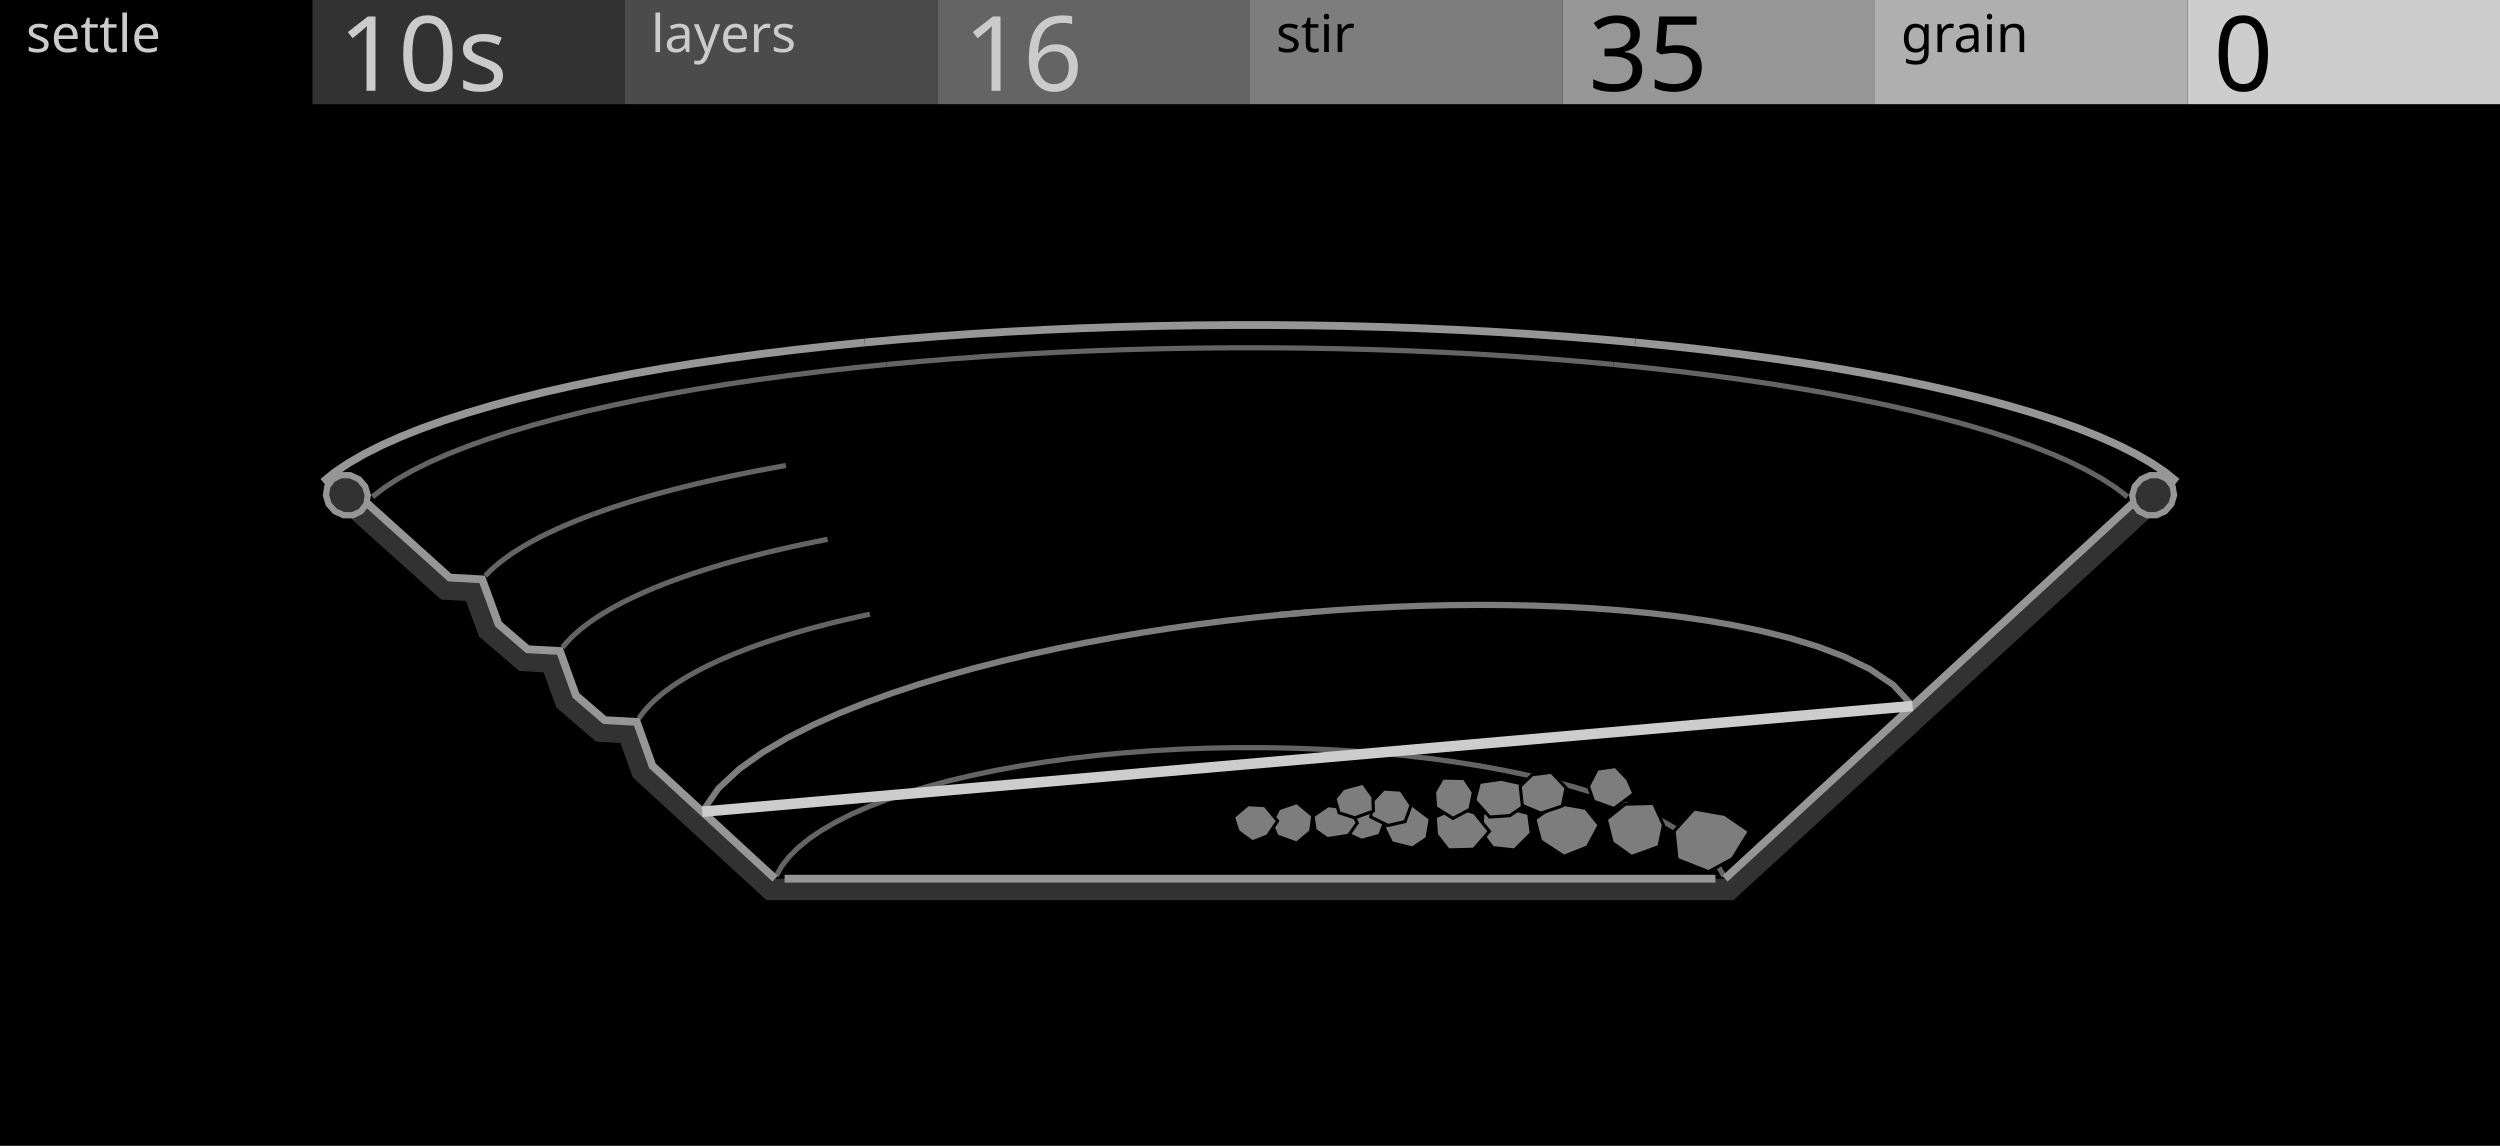
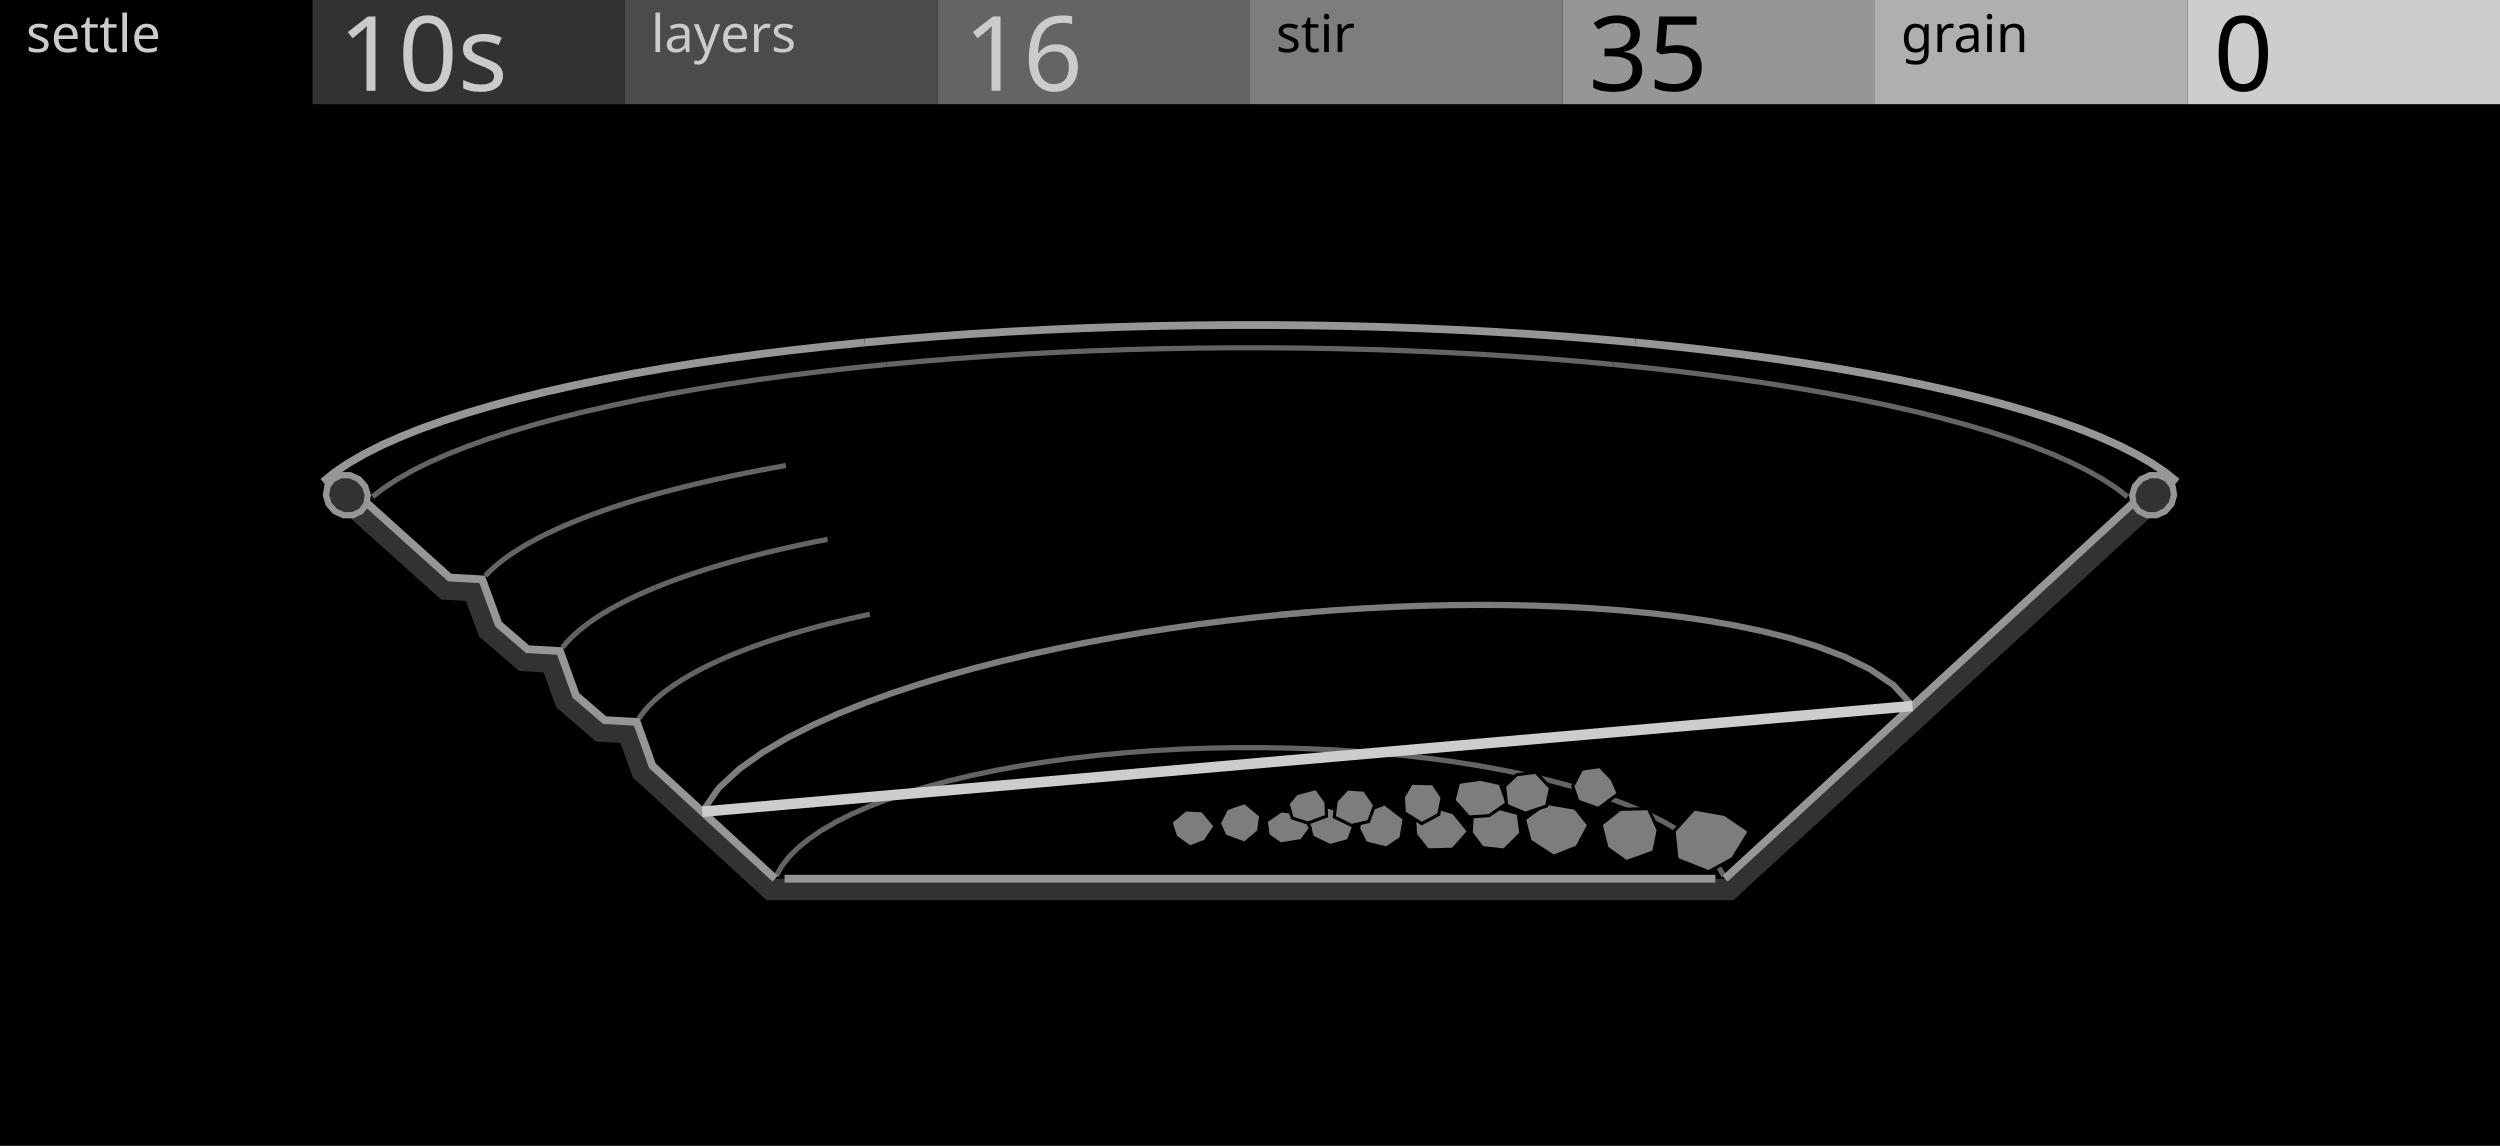
<svg xmlns="http://www.w3.org/2000/svg" width="480" height="220" viewBox="0 0 480 220">
  <g id="preview_canvas">
    <rect x="0" y="0" width="480" height="220" fill="#000000" stroke="none" />
  </g>
  <g id="preview_header">
    <rect x="0" y="0" width="60" height="20" fill="#000000" stroke="none" />
    <rect x="60" y="0" width="60" height="20" fill="#323232" stroke="none" />
    <rect x="120" y="0" width="60" height="20" fill="#4B4B4B" stroke="none" />
    <rect x="180" y="0" width="60" height="20" fill="#646464" stroke="none" />
    <rect x="240" y="0" width="60" height="20" fill="#7D7D7D" stroke="none" />
    <rect x="300" y="0" width="60" height="20" fill="#969696" stroke="none" />
    <rect x="360" y="0" width="60" height="20" fill="#AFAFAF" stroke="none" />
    <rect x="420" y="0" width="60" height="20" fill="#CDCDCD" stroke="none" />
    <text transform="matrix(1 0 0 1 5 10)" fill="#CBCBCB" stroke="none" font-family="UniversNextPro-Light" font-size="10px">settle</text>
    <text transform="matrix(1 0 0 1 125 10)" fill="#CBCBCB" stroke="none" font-family="UniversNextPro-Light" font-size="10px">layers</text>
    <text transform="matrix(1 0 0 1 245 10)" fill="#000000" stroke="none" font-family="UniversNextPro-Light" font-size="10px">stir</text>
    <text transform="matrix(1 0 0 1 365 10)" fill="#000000" stroke="none" font-family="UniversNextPro-Light" font-size="10px">grain</text>
    <text transform="matrix(1 0 0 1 65 17.44)" fill="#CBCBCB" stroke="none" font-family="UniversNextPro-Light" font-size="20px">10s</text>
    <text transform="matrix(1 0 0 1 185 17.44)" fill="#CBCBCB" stroke="none" font-family="UniversNextPro-Light" font-size="20px">16</text>
    <text transform="matrix(1 0 0 1 305 17.44)" fill="#000000" stroke="none" font-family="UniversNextPro-Light" font-size="20px">35</text>
    <text transform="matrix(1 0 0 1 425 17.44)" fill="#000000" stroke="none" font-family="UniversNextPro-Light" font-size="20px">0</text>
  </g>
  <path id="silt_palette_0" d="M 700 300 L 704 300 L 704 304 Z" fill="#CDCDCD" stroke="none" />
  <path id="silt_palette_1" d="M 710 300 L 714 300 L 714 304 Z" fill="#7D7D7D" stroke="#000000" stroke-width="0.6" />
  <path id="silt_palette_2" d="M 720 300 L 724 300 L 724 304 Z" fill="#7D7D7D" stroke="none" />
  <path d="M 418.47 91.94 L 416.17 90.088 L 413.472 88.269 L 410.424 86.509 L 407.045 84.805 L 403.351 83.159 L 399.36 81.57 L 395.088 80.04 L 390.551 78.569 L 385.765 77.157 L 380.746 75.806 L 375.509 74.516 L 370.068 73.287 L 364.436 72.12 L 358.629 71.014 L 352.657 69.97 L 346.534 68.988 L 340.272 68.068 L 333.881 67.211 L 327.373 66.415 L 320.758 65.681 L 314.051 65.009 L 313.901 66.502 L 320.601 67.173 L 327.199 67.905 L 333.69 68.698 L 340.063 69.554 L 346.306 70.471 L 352.409 71.449 L 358.359 72.489 L 364.144 73.591 L 369.75 74.753 L 375.164 75.976 L 380.372 77.259 L 385.358 78.601 L 390.107 80.002 L 394.603 81.46 L 398.83 82.973 L 402.768 84.541 L 406.402 86.16 L 409.711 87.829 L 412.677 89.542 L 415.279 91.296 L 417.53 93.108 Z" fill="#969696" stroke="none" />
  <path d="M 314.043 65.008 L 307.248 64.398 L 300.372 63.849 L 293.427 63.362 L 286.422 62.935 L 279.366 62.57 L 272.267 62.266 L 265.132 62.023 L 257.971 61.841 L 250.79 61.719 L 243.598 61.658 L 236.402 61.658 L 229.21 61.719 L 222.029 61.841 L 214.868 62.023 L 207.733 62.266 L 200.634 62.57 L 193.578 62.935 L 186.573 63.362 L 179.628 63.849 L 172.752 64.398 L 165.957 65.008 L 166.091 66.502 L 172.878 65.893 L 179.74 65.345 L 186.671 64.858 L 193.662 64.433 L 200.705 64.068 L 207.791 63.765 L 214.912 63.522 L 222.061 63.34 L 229.229 63.219 L 236.408 63.158 L 243.592 63.158 L 250.771 63.219 L 257.939 63.34 L 265.088 63.522 L 272.209 63.765 L 279.295 64.068 L 286.338 64.433 L 293.329 64.858 L 300.26 65.345 L 307.122 65.893 L 313.909 66.502 Z" fill="#969696" stroke="none" />
  <path d="M 165.949 65.009 L 159.242 65.681 L 152.627 66.415 L 146.119 67.211 L 139.728 68.068 L 133.466 68.988 L 127.343 69.97 L 121.371 71.014 L 115.564 72.12 L 109.932 73.287 L 104.491 74.516 L 99.254 75.806 L 94.235 77.157 L 89.449 78.569 L 84.912 80.04 L 80.64 81.57 L 76.649 83.159 L 72.955 84.805 L 69.576 86.509 L 66.528 88.269 L 63.83 90.088 L 61.53 91.94 L 62.47 93.108 L 64.721 91.296 L 67.323 89.542 L 70.289 87.829 L 73.598 86.16 L 77.232 84.541 L 81.17 82.973 L 85.397 81.46 L 89.893 80.002 L 94.642 78.601 L 99.628 77.259 L 104.836 75.976 L 110.25 74.753 L 115.856 73.591 L 121.641 72.489 L 127.591 71.449 L 133.694 70.471 L 139.937 69.554 L 146.31 68.698 L 152.801 67.905 L 159.399 67.173 L 166.099 66.502 Z" fill="#969696" stroke="none" />
  <path d="M 408.792 94.985 L 406.525 93.241 L 403.905 91.533 L 400.966 89.875 L 397.724 88.269 L 394.194 86.714 L 390.392 85.213 L 386.333 83.765 L 382.03 82.372 L 377.497 81.035 L 372.75 79.753 L 367.8 78.529 L 362.662 77.362 L 357.347 76.252 L 351.867 75.201 L 346.235 74.208 L 340.461 73.273 L 334.556 72.397 L 328.531 71.579 L 322.396 70.82 L 316.16 70.12 L 309.835 69.479 L 309.734 70.474 L 316.053 71.114 L 322.279 71.813 L 328.403 72.571 L 334.416 73.387 L 340.308 74.261 L 346.068 75.194 L 351.686 76.184 L 357.15 77.233 L 362.449 78.339 L 367.57 79.502 L 372.5 80.722 L 377.226 81.997 L 381.734 83.328 L 386.011 84.712 L 390.041 86.149 L 393.809 87.637 L 397.3 89.175 L 400.498 90.759 L 403.385 92.388 L 405.946 94.057 L 408.182 95.778 Z" fill="#646464" stroke="none" />
  <path d="M 309.829 69.478 L 303.422 68.896 L 296.939 68.371 L 290.39 67.905 L 283.785 67.498 L 277.13 67.149 L 270.435 66.858 L 263.706 66.626 L 256.951 66.451 L 250.178 66.335 L 243.394 66.277 L 236.606 66.277 L 229.822 66.335 L 223.049 66.451 L 216.294 66.626 L 209.565 66.858 L 202.87 67.149 L 196.215 67.498 L 189.61 67.905 L 183.061 68.371 L 176.578 68.896 L 170.171 69.478 L 170.261 70.474 L 176.663 69.892 L 183.137 69.368 L 189.676 68.903 L 196.272 68.496 L 202.918 68.148 L 209.604 67.857 L 216.324 67.625 L 223.07 67.451 L 229.835 67.335 L 236.61 67.277 L 243.39 67.277 L 250.165 67.335 L 256.93 67.451 L 263.676 67.625 L 270.396 67.857 L 277.082 68.148 L 283.728 68.496 L 290.324 68.903 L 296.863 69.368 L 303.337 69.892 L 309.739 70.474 Z" fill="#646464" stroke="none" />
  <path d="M 170.165 69.479 L 163.84 70.12 L 157.604 70.82 L 151.469 71.579 L 145.444 72.397 L 139.539 73.273 L 133.765 74.208 L 128.133 75.201 L 122.653 76.252 L 117.338 77.362 L 112.2 78.529 L 107.25 79.753 L 102.503 81.035 L 97.97 82.372 L 93.667 83.765 L 89.608 85.213 L 85.806 86.714 L 82.276 88.269 L 79.034 89.875 L 76.095 91.533 L 73.475 93.241 L 71.208 94.985 L 71.818 95.778 L 74.054 94.057 L 76.615 92.388 L 79.502 90.759 L 82.7 89.175 L 86.191 87.637 L 89.959 86.149 L 93.989 84.712 L 98.266 83.328 L 102.774 81.997 L 107.5 80.722 L 112.43 79.502 L 117.551 78.339 L 122.85 77.233 L 128.314 76.184 L 133.932 75.194 L 139.692 74.261 L 145.584 73.387 L 151.597 72.571 L 157.721 71.813 L 163.947 71.114 L 170.266 70.474 Z" fill="#646464" stroke="none" />
  <path d="M 331.38 167.904 L 330.333 166.036 L 328.895 164.186 L 327.104 162.395 L 324.978 160.666 L 322.532 159.001 L 319.783 157.403 L 316.746 155.876 L 313.439 154.423 L 309.877 153.046 L 306.078 151.749 L 302.058 150.534 L 297.835 149.404 L 293.425 148.36 L 288.844 147.406 L 284.111 146.543 L 279.24 145.771 L 274.25 145.094 L 269.156 144.511 L 263.974 144.024 L 258.72 143.633 L 253.411 143.34 L 248.062 143.144 L 242.69 143.046 L 237.314 143.046 L 237.314 144.046 L 242.681 144.046 L 248.035 144.144 L 253.365 144.339 L 258.655 144.631 L 263.89 145.02 L 269.052 145.506 L 274.126 146.086 L 279.095 146.761 L 283.943 147.529 L 288.653 148.388 L 293.208 149.337 L 297.591 150.373 L 301.784 151.496 L 305.772 152.701 L 309.535 153.986 L 313.057 155.347 L 316.32 156.781 L 319.306 158.283 L 321.999 159.848 L 324.38 161.468 L 326.433 163.138 L 328.144 164.849 L 329.498 166.591 L 330.507 168.393 Z" fill="#646464" stroke="none" />
  <path d="M 237.305 143.046 L 231.938 143.144 L 226.589 143.34 L 221.28 143.633 L 216.026 144.024 L 210.844 144.511 L 205.75 145.094 L 200.76 145.771 L 195.889 146.543 L 191.156 147.406 L 186.575 148.36 L 182.165 149.404 L 177.942 150.534 L 173.922 151.749 L 170.123 153.046 L 166.561 154.423 L 163.254 155.876 L 160.217 157.403 L 157.468 159.001 L 155.022 160.666 L 152.896 162.395 L 151.105 164.186 L 149.667 166.036 L 148.62 167.904 L 149.493 168.393 L 150.502 166.591 L 151.856 164.849 L 153.567 163.138 L 155.62 161.468 L 158.001 159.848 L 160.694 158.283 L 163.68 156.781 L 166.943 155.347 L 170.465 153.986 L 174.228 152.701 L 178.216 151.496 L 182.409 150.373 L 186.792 149.337 L 191.347 148.388 L 196.057 147.529 L 200.905 146.761 L 205.874 146.086 L 210.948 145.506 L 216.11 145.02 L 221.345 144.631 L 226.635 144.339 L 231.965 144.144 L 237.324 144.046 Z" fill="#646464" stroke="none" />
  <path d="M 166.91 117.446 L 164.791 117.904 L 162.703 118.378 L 160.65 118.865 L 158.632 119.367 L 156.651 119.882 L 154.708 120.411 L 152.805 120.954 L 150.942 121.511 L 149.121 122.08 L 147.343 122.664 L 145.609 123.26 L 143.921 123.869 L 142.28 124.492 L 140.687 125.127 L 139.143 125.774 L 137.655 126.432 L 138.059 127.346 L 139.539 126.692 L 141.065 126.052 L 142.642 125.424 L 144.268 124.807 L 145.941 124.203 L 147.661 123.612 L 149.426 123.033 L 151.234 122.467 L 153.085 121.914 L 154.977 121.374 L 156.908 120.848 L 158.878 120.336 L 160.886 119.837 L 162.929 119.352 L 165.007 118.881 L 167.121 118.423 Z" fill="#646464" stroke="none" />
  <path d="M 137.646 126.436 L 136.21 127.106 L 134.822 127.79 L 133.489 128.485 L 132.212 129.193 L 130.993 129.911 L 129.831 130.642 L 128.73 131.383 L 127.689 132.135 L 126.711 132.898 L 125.796 133.672 L 124.946 134.457 L 124.162 135.252 L 123.446 136.058 L 122.799 136.875 L 122.233 137.688 L 123.053 138.26 L 123.602 137.472 L 124.213 136.701 L 124.893 135.936 L 125.642 135.176 L 126.458 134.422 L 127.341 133.675 L 128.29 132.935 L 129.302 132.203 L 130.377 131.48 L 131.513 130.766 L 132.709 130.061 L 133.963 129.366 L 135.275 128.681 L 136.642 128.007 L 138.068 127.342 Z" fill="#646464" stroke="none" />
  <path d="M 158.797 103.061 L 156.42 103.531 L 154.076 104.016 L 151.768 104.516 L 149.497 105.03 L 147.266 105.559 L 145.074 106.103 L 142.925 106.661 L 140.818 107.233 L 138.756 107.82 L 136.739 108.42 L 134.77 109.035 L 132.849 109.663 L 130.979 110.305 L 129.161 110.961 L 127.395 111.63 L 125.688 112.31 L 126.059 113.239 L 127.757 112.562 L 129.507 111.899 L 131.311 111.249 L 133.167 110.611 L 135.074 109.987 L 137.031 109.377 L 139.035 108.78 L 141.086 108.197 L 143.181 107.627 L 145.32 107.072 L 147.501 106.531 L 149.723 106.004 L 151.984 105.492 L 154.283 104.994 L 156.619 104.511 L 158.991 104.042 Z" fill="#646464" stroke="none" />
  <path d="M 125.68 112.314 L 124.029 113.007 L 122.432 113.715 L 120.893 114.436 L 119.416 115.169 L 118 115.915 L 116.648 116.673 L 115.361 117.443 L 114.14 118.225 L 112.988 119.019 L 111.905 119.825 L 110.893 120.642 L 109.954 121.471 L 109.089 122.311 L 108.3 123.163 L 107.599 124.014 L 108.37 124.65 L 109.053 123.821 L 109.805 123.01 L 110.633 122.205 L 111.538 121.406 L 112.517 120.615 L 113.57 119.832 L 114.694 119.058 L 115.887 118.293 L 117.149 117.538 L 118.478 116.794 L 119.871 116.06 L 121.328 115.337 L 122.847 114.625 L 124.425 113.925 L 126.067 113.236 Z" fill="#646464" stroke="none" />
  <path d="M 150.802 88.884 L 148.166 89.357 L 145.564 89.846 L 142.999 90.35 L 140.474 90.868 L 137.988 91.402 L 135.545 91.951 L 133.146 92.515 L 130.791 93.093 L 128.483 93.687 L 126.223 94.295 L 124.012 94.917 L 121.853 95.554 L 119.747 96.205 L 117.695 96.871 L 115.7 97.55 L 113.766 98.242 L 114.103 99.183 L 116.029 98.494 L 118.011 97.82 L 120.049 97.159 L 122.142 96.511 L 124.289 95.878 L 126.488 95.259 L 128.737 94.654 L 131.035 94.063 L 133.379 93.487 L 135.769 92.926 L 138.203 92.379 L 140.679 91.847 L 143.196 91.33 L 145.752 90.828 L 148.346 90.341 L 150.979 89.869 Z" fill="#646464" stroke="none" />
  <path d="M 113.758 98.245 L 111.884 98.95 L 110.067 99.671 L 108.313 100.405 L 106.624 101.153 L 105.001 101.913 L 103.447 102.687 L 101.962 103.474 L 100.549 104.273 L 99.209 105.085 L 97.945 105.909 L 96.757 106.746 L 95.648 107.595 L 94.62 108.457 L 93.674 109.331 L 92.823 110.206 L 93.54 110.903 L 94.372 110.047 L 95.281 109.208 L 96.274 108.376 L 97.349 107.552 L 98.506 106.737 L 99.741 105.932 L 101.054 105.136 L 102.442 104.351 L 103.903 103.577 L 105.436 102.814 L 107.039 102.063 L 108.709 101.324 L 110.444 100.597 L 112.244 99.883 L 114.11 99.181 Z" fill="#646464" stroke="none" />
  <path id="silt_node_0" transform="matrix(1 0 0 1 306.6 125.7)" d="M 61.065 9.44 L 57.327 5.366 L 52.698 2.241 L 47.71 -0.187 L 42.541 -2.14 L 37.268 -3.751 L 31.926 -5.089 L 26.54 -6.211 L 21.122 -7.15 L 15.682 -7.932 L 10.225 -8.575 L 4.757 -9.095 L -0.72 -9.502 L -6.202 -9.804 L -11.688 -10.012 L -17.176 -10.13 L -22.665 -10.162 L -28.154 -10.112 L -33.641 -9.985 L -39.125 -9.781 L -44.606 -9.504 L -50.083 -9.153 L -55.554 -8.732 L -61.016 -8.239 L -60.908 -7.044 L -55.454 -7.536 L -49.998 -7.956 L -44.537 -8.306 L -39.072 -8.582 L -33.604 -8.785 L -28.134 -8.913 L -22.663 -8.962 L -17.193 -8.93 L -11.724 -8.813 L -6.258 -8.606 L -0.797 -8.304 L 4.656 -7.899 L 10.098 -7.381 L 15.526 -6.742 L 20.934 -5.965 L 26.315 -5.032 L 31.658 -3.92 L 36.946 -2.594 L 42.153 -1.004 L 47.234 0.916 L 52.097 3.282 L 56.538 6.281 L 60.18 10.251 Z" fill="#7D7D7D" stroke="none" />
  <path id="silt_node_1" transform="matrix(1 0 0 1 193.1 136.5)" d="M 58.639 -19.588 L 53.177 -19.105 L 47.717 -18.549 L 42.265 -17.922 L 36.822 -17.225 L 31.388 -16.452 L 25.966 -15.604 L 20.555 -14.681 L 15.159 -13.676 L 9.778 -12.59 L 4.415 -11.415 L -0.927 -10.147 L -6.246 -8.78 L -11.537 -7.305 L -16.795 -5.714 L -22.014 -3.989 L -27.183 -2.117 L -32.292 -0.075 L -37.32 2.168 L -42.239 4.657 L -47.002 7.454 L -51.519 10.666 L -55.607 14.461 L -58.753 19.005 L -57.767 19.688 L -54.695 15.252 L -50.76 11.599 L -46.349 8.462 L -41.663 5.711 L -36.804 3.252 L -31.824 1.03 L -26.756 -0.995 L -21.621 -2.855 L -16.433 -4.57 L -11.202 -6.153 L -5.935 -7.621 L -0.639 -8.982 L 4.682 -10.245 L 10.025 -11.416 L 15.387 -12.498 L 20.766 -13.499 L 26.159 -14.42 L 31.565 -15.265 L 36.983 -16.035 L 42.41 -16.731 L 47.846 -17.356 L 53.29 -17.91 L 58.745 -18.393 Z" fill="#7D7D7D" stroke="none" />
  <path d="M 240 168.711 L 148.82 168.711 L 125.27 147.04 L 122.255 138.607 L 116.088 138.268 L 110.576 133.52 L 107.497 124.996 L 101.295 124.654 L 95.727 119.855 L 92.582 111.241 L 86.345 110.895 L 70.307 96.464 L 67.394 99.587 L 84.684 115.111 L 89.463 115.376 L 91.966 122.199 L 99.676 128.829 L 104.371 129.088 L 106.822 135.839 L 114.454 142.399 L 119.123 142.655 L 121.496 149.261 L 147.173 172.836 L 240 172.836 Z" fill="#323232" stroke="none" />
  <path d="M 240 168.711 L 331.18 168.711 L 409.693 96.464 L 412.646 99.551 L 332.827 172.836 L 240 172.836 Z" fill="#323232" stroke="none" />
  <path d="M 149.328 168.159 L 125.914 146.614 L 122.794 137.885 L 116.384 137.533 L 111.215 133.08 L 108.034 124.275 L 101.591 123.919 L 96.364 119.414 L 93.117 110.519 L 86.65 110.161 L 70.808 95.906 L 69.805 97.021 L 86.039 111.629 L 92.047 111.962 L 95.089 120.296 L 100.999 125.389 L 106.96 125.718 L 109.938 133.959 L 115.792 139.003 L 121.717 139.328 L 124.626 147.467 L 148.312 169.263 Z" fill="#969696" stroke="none" />
  <path d="M 70.619 95.086 L 70.11 93.377 L 68.903 92.004 L 67.239 91.241 L 65.446 91.241 L 63.883 92.004 L 62.859 93.377 L 62.577 95.086 L 63.091 96.794 L 64.298 98.162 L 65.959 98.92 L 67.746 98.92 L 69.306 98.162 L 70.332 96.794 Z" fill="#323232" stroke="#969696" stroke-width="1.2" />
  <path d="M 331.688 169.263 L 410.201 97.016 L 409.186 95.912 L 330.672 168.159 Z" fill="#969696" stroke="none" />
  <path d="M 417.423 95.086 L 417.141 93.377 L 416.117 92.004 L 414.554 91.241 L 412.761 91.241 L 411.097 92.004 L 409.89 93.377 L 409.381 95.086 L 409.668 96.794 L 410.694 98.162 L 412.254 98.92 L 414.041 98.92 L 415.702 98.162 L 416.909 96.794 Z" fill="#323232" stroke="#969696" stroke-width="1.2" />
  <path d="M 150.643 169.461 L 329.357 169.461 L 329.357 167.961 L 150.643 167.961 Z" fill="#969696" stroke="none" />
  <path id="silt_node_3" transform="matrix(1 0 0 1 328 161)" d="M 0.05 6.375 L -6.018 3.974 L -6.571 -1.428 L -2.736 -5.666 L 3.174 -4.636 L 7.901 -1.397 L 4.66 3.854 Z" fill="#7D7D7D" stroke="#000000" stroke-width="0.6" />
-   <path id="silt_node_4" transform="matrix(1 0 0 1 314 159)" d="M -4.447 2.8 L -5.592 -1.697 L -1.952 -4.598 L 3.487 -4.75 L 5.377 -0.607 L 4.524 3.536 L -0.745 5.441 Z" fill="#7D7D7D" stroke="#000000" stroke-width="0.6" />
-   <path id="silt_node_5" transform="matrix(1 0 0 1 301 159)" d="M 3.793 3.61 L -0.72 5.406 L -5.21 2.464 L -6.308 -1.732 L -2.115 -4.762 L 3.446 -3.81 L 6.04 -0.61 Z" fill="#7D7D7D" stroke="#000000" stroke-width="0.6" />
-   <path id="silt_node_6" transform="matrix(1 0 0 1 289 159)" d="M 5.002 0.994 L 1.782 4.2 L -2.42 3.735 L -4.535 0.864 L -4.275 -2.9 L 0.274 -3.923 L 4.504 -2.793 Z" fill="#7D7D7D" stroke="#000000" stroke-width="0.6" />
-   <path id="silt_node_7" transform="matrix(1 0 0 1 280 159)" d="M 5.967 0.62 L 2.95 4.057 L -1.896 4.183 L -4.199 1.256 L -4.439 -2.12 L -0.403 -3.968 L 3.082 -2.941 Z" fill="#7D7D7D" stroke="#000000" stroke-width="0.6" />
-   <path id="silt_node_8" transform="matrix(1 0 0 1 270 159)" d="M 1.187 3.817 L -2.797 2.823 L -4.151 0.085 L -3.639 -2.927 L 0.856 -4.665 L 4.613 -1.804 L 3.98 1.942 Z" fill="#7D7D7D" stroke="#000000" stroke-width="0.6" />
-   <path id="silt_node_9" transform="matrix(1 0 0 1 288 153)" d="M -1.978 3.866 L -4.834 0.663 L -3.955 -2.782 L 0.234 -3.38 L 4.032 -2.551 L 5.346 1.22 L 1.892 3.603 Z" fill="#7D7D7D" stroke="#000000" stroke-width="0.6" />
-   <path id="silt_node_10" transform="matrix(1 0 0 1 296 152)" d="M -3.719 2.635 L -4.12 -1.033 L -1.832 -3.248 L 1.875 -3.721 L 4.686 -0.732 L 3.957 2.751 L -0.171 4.129 Z" fill="#7D7D7D" stroke="#000000" stroke-width="0.6" />
-   <path id="silt_node_11" transform="matrix(1 0 0 1 262 158)" d="M -4.006 1.731 L -4.971 -1.358 L -1.426 -4.151 L 2.775 -2.846 L 3.914 -0.355 L 2.892 2.385 L -0.598 3.343 Z" fill="#7D7D7D" stroke="#000000" stroke-width="0.6" />
-   <path id="silt_node_12" transform="matrix(1 0 0 1 309 151)" d="M 4.71 1.38 L 0.889 4.229 L -3.042 2.83 L -4.024 -0.044 L -2.322 -3.317 L 1.191 -3.825 L 3.509 -1.38 Z" fill="#7D7D7D" stroke="#000000" stroke-width="0.6" />
-   <path id="silt_node_13" transform="matrix(1 0 0 1 279 153)" d="M 3.236 2.37 L -0.028 4.129 L -3.367 2.026 L -3.56 -0.956 L -2.02 -3.612 L 2.141 -3.521 L 3.894 -0.89 Z" fill="#7D7D7D" stroke="#000000" stroke-width="0.6" />
-   <path id="silt_node_14" transform="matrix(1 0 0 1 256 158)" d="M 2.908 2.387 L -1.172 3.027 L -3.506 1.376 L -3.89 -1.341 L -1.015 -3.318 L 3.168 -2.797 L 4.601 0.019 Z" fill="#7D7D7D" stroke="#000000" stroke-width="0.6" />
-   <path id="silt_node_15" transform="matrix(1 0 0 1 267 155)" d="M -3.818 1.86 L -3.448 -1.241 L -1.32 -3.504 L 1.987 -3.285 L 3.93 -0.405 L 2.773 2.746 L -0.487 3.485 Z" fill="#7D7D7D" stroke="#000000" stroke-width="0.6" />
-   <path id="silt_node_16" transform="matrix(1 0 0 1 248 158)" d="M 0.968 3.884 L -2.804 2.509 L -3.887 0.058 L -2.47 -2.717 L 0.998 -3.922 L 4.053 -1.37 L 3.639 1.635 Z" fill="#7D7D7D" stroke="#000000" stroke-width="0.6" />
-   <path id="silt_node_17" transform="matrix(1 0 0 1 260 154)" d="M -2.893 2.058 L -3.689 -0.666 L -2.123 -2.588 L 1.719 -3.634 L 3.59 -1.004 L 3.693 1.715 L 0.121 3.033 Z" fill="#7D7D7D" stroke="#000000" stroke-width="0.6" />
-   <path id="silt_node_18" transform="matrix(1 0 0 1 241 158)" d="M 2.378 2.489 L -0.539 3.631 L -3.262 1.659 L -4.188 -1.133 L -1.389 -3.507 L 1.867 -3.323 L 4.302 -0.376 Z" fill="#7D7D7D" stroke="#000000" stroke-width="0.6" />
+   <path id="silt_node_4" transform="matrix(1 0 0 1 313 160)" d="M -4.447 2.8 L -5.592 -1.697 L -1.952 -4.598 L 3.487 -4.75 L 5.377 -0.607 L 4.524 3.536 L -0.745 5.441 Z" fill="#7D7D7D" stroke="#000000" stroke-width="0.6" />
+   <path id="silt_node_5" transform="matrix(1 0 0 1 299 159)" d="M 3.793 3.61 L -0.72 5.406 L -5.21 2.464 L -6.308 -1.732 L -2.115 -4.762 L 3.446 -3.81 L 6.04 -0.61 Z" fill="#7D7D7D" stroke="#000000" stroke-width="0.6" />
+   <path id="silt_node_6" transform="matrix(1 0 0 1 287 159)" d="M 5.002 0.994 L 1.782 4.2 L -2.42 3.735 L -4.535 0.864 L -4.275 -2.9 L 0.274 -3.923 L 4.504 -2.793 Z" fill="#7D7D7D" stroke="#000000" stroke-width="0.6" />
+   <path id="silt_node_7" transform="matrix(1 0 0 1 276 159)" d="M 5.967 0.62 L 2.95 4.057 L -1.896 4.183 L -4.199 1.256 L -4.439 -2.12 L -0.403 -3.968 L 3.082 -2.941 Z" fill="#7D7D7D" stroke="#000000" stroke-width="0.6" />
+   <path id="silt_node_8" transform="matrix(1 0 0 1 265 159)" d="M 1.187 3.817 L -2.797 2.823 L -4.151 0.085 L -3.639 -2.927 L 0.856 -4.665 L 4.613 -1.804 L 3.98 1.942 Z" fill="#7D7D7D" stroke="#000000" stroke-width="0.6" />
+   <path id="silt_node_9" transform="matrix(1 0 0 1 284 153)" d="M -1.978 3.866 L -4.834 0.663 L -3.955 -2.782 L 0.234 -3.38 L 4.032 -2.551 L 5.346 1.22 L 1.892 3.603 Z" fill="#7D7D7D" stroke="#000000" stroke-width="0.6" />
+   <path id="silt_node_10" transform="matrix(1 0 0 1 293 152)" d="M -3.719 2.635 L -4.12 -1.033 L -1.832 -3.248 L 1.875 -3.721 L 4.686 -0.732 L 3.957 2.751 L -0.171 4.129 Z" fill="#7D7D7D" stroke="#000000" stroke-width="0.6" />
+   <path id="silt_node_11" transform="matrix(1 0 0 1 256 159)" d="M -4.006 1.731 L -4.971 -1.358 L -1.426 -4.151 L 2.775 -2.846 L 3.914 -0.355 L 2.892 2.385 L -0.598 3.343 Z" fill="#7D7D7D" stroke="#000000" stroke-width="0.6" />
+   <path id="silt_node_12" transform="matrix(1 0 0 1 306 151)" d="M 4.71 1.38 L 0.889 4.229 L -3.042 2.83 L -4.024 -0.044 L -2.322 -3.317 L 1.191 -3.825 L 3.509 -1.38 Z" fill="#7D7D7D" stroke="#000000" stroke-width="0.6" />
+   <path id="silt_node_13" transform="matrix(1 0 0 1 273 154)" d="M 3.236 2.37 L -0.028 4.129 L -3.367 2.026 L -3.56 -0.956 L -2.02 -3.612 L 2.141 -3.521 L 3.894 -0.89 Z" fill="#7D7D7D" stroke="#000000" stroke-width="0.6" />
+   <path id="silt_node_14" transform="matrix(1 0 0 1 247 159)" d="M 2.908 2.387 L -1.172 3.027 L -3.506 1.376 L -3.89 -1.341 L -1.015 -3.318 L 3.168 -2.797 L 4.601 0.019 Z" fill="#7D7D7D" stroke="#000000" stroke-width="0.6" />
+   <path id="silt_node_15" transform="matrix(1 0 0 1 260 155)" d="M -3.818 1.86 L -3.448 -1.241 L -1.32 -3.504 L 1.987 -3.285 L 3.93 -0.405 L 2.773 2.746 L -0.487 3.485 Z" fill="#7D7D7D" stroke="#000000" stroke-width="0.6" />
+   <path id="silt_node_16" transform="matrix(1 0 0 1 238 158)" d="M 0.968 3.884 L -2.804 2.509 L -3.887 0.058 L -2.47 -2.717 L 0.998 -3.922 L 4.053 -1.37 L 3.639 1.635 Z" fill="#7D7D7D" stroke="#000000" stroke-width="0.6" />
+   <path id="silt_node_17" transform="matrix(1 0 0 1 251 155)" d="M -2.893 2.058 L -3.689 -0.666 L -2.123 -2.588 L 1.719 -3.634 L 3.59 -1.004 L 3.693 1.715 L 0.121 3.033 Z" fill="#7D7D7D" stroke="#000000" stroke-width="0.6" />
+   <path id="silt_node_18" transform="matrix(1 0 0 1 229 159)" d="M 2.378 2.489 L -0.539 3.631 L -3.262 1.659 L -4.188 -1.133 L -1.389 -3.507 L 1.867 -3.323 L 4.302 -0.376 Z" fill="#7D7D7D" stroke="#000000" stroke-width="0.6" />
  <path id="silt_node_19" transform="matrix(1 0 0 1 640 320)" d="M -4.423 0.775 L -2.649 -2.029 L 0.034 -2.831 L 2.643 -2.042 L 4.361 0.66 L 1.63 2.518 L -1.53 2.755 Z" fill="#7D7D7D" stroke="#000000" stroke-width="0.6" />
  <path id="silt_node_20" transform="matrix(1 0 0 1 640 320)" d="M 1.84 2.469 L -1.437 2.84 L -4.207 0.914 L -3.263 -1.966 L -0.452 -3.077 L 3.297 -2.443 L 4.077 0.318 Z" fill="#7D7D7D" stroke="#000000" stroke-width="0.6" />
  <path id="silt_node_21" transform="matrix(1 0 0 1 640 320)" d="M -1.645 2.65 L -3.542 0.983 L -2.776 -1.579 L -0.257 -3.741 L 2.999 -1.87 L 3.614 0.456 L 2.291 2.388 Z" fill="#7D7D7D" stroke="#000000" stroke-width="0.6" />
  <path id="silt_node_22" transform="matrix(1 0 0 1 640 320)" d="M 4.348 0.248 L 1.885 2.85 L -1.265 2.6 L -3.467 1.361 L -2.823 -1.801 L -0.484 -3.031 L 2.651 -2.06 Z" fill="#7D7D7D" stroke="#000000" stroke-width="0.6" />
  <path id="silt_node_23" transform="matrix(1 0 0 1 640 320)" d="M -1.904 3.203 L -3.848 0.599 L -2.79 -2.349 L 0.14 -3.324 L 3.016 -1.669 L 4.395 0.696 L 1.731 3.077 Z" fill="#7D7D7D" stroke="#000000" stroke-width="0.6" />
  <path id="silt_node_24" transform="matrix(1 0 0 1 640 320)" d="M 1.122 3.469 L -2.073 2.85 L -3.582 0.358 L -3.232 -2.43 L 0.307 -3.152 L 3.283 -1.828 L 3.942 1.075 Z" fill="#7D7D7D" stroke="#000000" stroke-width="0.6" />
  <path id="silt_node_25" transform="matrix(1 0 0 1 640 320)" d="M 2.066 2.93 L -1.488 3.193 L -4.215 1.006 L -3.041 -1.535 L -0.428 -3.354 L 2.935 -2.543 L 4.278 0.418 Z" fill="#7D7D7D" stroke="#000000" stroke-width="0.6" />
  <path id="silt_node_26" transform="matrix(1 0 0 1 640 320)" d="M -0.816 3.309 L -2.858 1.542 L -3.389 -1.154 L -0.847 -3.397 L 2.497 -2.651 L 3.411 -0.087 L 2.39 2.496 Z" fill="#7D7D7D" stroke="#000000" stroke-width="0.6" />
  <path id="silt_node_27" transform="matrix(1 0 0 1 640 320)" d="M 0.843 2.559 L -2.473 2.691 L -3.866 0.097 L -2.672 -2.153 L 0.779 -2.973 L 3.416 -1.215 L 3.089 1.273 Z" fill="#7D7D7D" stroke="#000000" stroke-width="0.6" />
  <path id="silt_node_28" transform="matrix(1 0 0 1 640 320)" d="M 3.556 1.44 L 0.536 3.53 L -2.357 2.413 L -3.844 -0.22 L -2.45 -2.635 L 1.184 -3.215 L 3.911 -1.085 Z" fill="#7D7D7D" stroke="#000000" stroke-width="0.6" />
  <path id="silt_node_29" transform="matrix(1 0 0 1 640 320)" d="M 3.629 1.665 L 0.496 2.816 L -2.677 2.563 L -3.737 -0.215 L -2.51 -2.485 L 0.998 -2.942 L 3.268 -1.243 Z" fill="#7D7D7D" stroke="#000000" stroke-width="0.6" />
  <path id="silt_node_30" transform="matrix(1 0 0 1 640 320)" d="M 2.17 2.153 L -0.539 2.766 L -2.903 1.363 L -3.451 -0.895 L -1.351 -2.998 L 2.383 -2.258 L 3.784 -0.308 Z" fill="#7D7D7D" stroke="#000000" stroke-width="0.6" />
  <path id="silt_node_31" transform="matrix(1 0 0 1 640 320)" d="M -0.933 2.421 L -2.841 1.107 L -2.826 -1.689 L -0.541 -3.428 L 2.547 -2.059 L 3.736 0.204 L 1.913 2.726 Z" fill="#7D7D7D" stroke="#000000" stroke-width="0.6" />
  <path id="silt_node_32" transform="matrix(1 0 0 1 640 320)" d="M 2.095 2.001 L -0.593 2.777 L -3.603 1.61 L -2.993 -1.062 L -1.113 -3.313 L 2.087 -2.778 L 3.283 -0.14 Z" fill="#7D7D7D" stroke="#000000" stroke-width="0.6" />
  <path id="silt_node_33" transform="matrix(1 0 0 1 640 320)" d="M -3.989 0.347 L -2.813 -1.772 L 0.435 -2.62 L 3.14 -1.403 L 3.481 0.967 L 1.307 2.731 L -2.151 2.632 Z" fill="#7D7D7D" stroke="#000000" stroke-width="0.6" />
  <path id="silt_node_34" transform="matrix(1 0 0 1 640 320)" d="M -0.994 2.442 L -3.686 1.141 L -3.44 -1.239 L -0.745 -3.054 L 2.509 -2.261 L 4.16 0.101 L 2.026 2.217 Z" fill="#7D7D7D" stroke="#000000" stroke-width="0.6" />
  <path id="silt_node_35" transform="matrix(1 0 0 1 640 320)" d="M 2.917 1.458 L 0.179 3.343 L -3.138 2.146 L -3.059 -0.472 L -1.525 -2.762 L 1.314 -2.264 L 3.759 -0.686 Z" fill="#7D7D7D" stroke="#000000" stroke-width="0.6" />
  <path id="silt_node_36" transform="matrix(1 0 0 1 640 320)" d="M 1.517 2.565 L -1.783 2.197 L -3.451 0.597 L -2.421 -1.899 L 0.059 -2.468 L 2.401 -1.914 L 2.974 0.699 Z" fill="#7D7D7D" stroke="#000000" stroke-width="0.6" />
  <path id="silt_node_37" transform="matrix(1 0 0 1 640 320)" d="M -4.025 0.146 L -2.67 -1.855 L 0.644 -3.266 L 3.109 -1.418 L 3.321 0.972 L 0.986 2.553 L -2.053 2.49 Z" fill="#7D7D7D" stroke="#000000" stroke-width="0.6" />
  <path id="silt_node_38" transform="matrix(1 0 0 1 640 320)" d="M 1.41 2.458 L -1.993 2.289 L -3.693 0.401 L -2.648 -2.17 L 0.292 -2.844 L 2.445 -1.64 L 2.782 0.965 Z" fill="#7D7D7D" stroke="#000000" stroke-width="0.6" />
  <path id="silt_node_39" transform="matrix(1 0 0 1 640 320)" d="M -0.292 2.413 L -2.437 1.84 L -3.279 -0.988 L -1.203 -2.598 L 1.933 -2.315 L 3.398 -0.408 L 2.679 2.054 Z" fill="#7D7D7D" stroke="#000000" stroke-width="0.6" />
  <path id="silt_node_40" transform="matrix(1 0 0 1 640 320)" d="M 2.86 1.967 L 0.075 2.664 L -2.788 1.553 L -2.821 -0.561 L -1.429 -2.179 L 1.66 -2.296 L 3.379 -0.779 Z" fill="#7D7D7D" stroke="#000000" stroke-width="0.6" />
  <path id="silt_node_41" transform="matrix(1 0 0 1 640 320)" d="M 0.968 2.52 L -2.207 2.589 L -3.609 0.216 L -2.367 -2.412 L 0.468 -2.78 L 3.499 -1.442 L 3.736 1.213 Z" fill="#7D7D7D" stroke="#000000" stroke-width="0.6" />
  <path id="silt_node_42" transform="matrix(1 0 0 1 640 320)" d="M 2.729 1.01 L 0.898 2.461 L -1.686 2.367 L -3.55 0.172 L -2.439 -1.926 L 0.552 -2.41 L 2.755 -1.194 Z" fill="#7D7D7D" stroke="#000000" stroke-width="0.6" />
  <path id="silt_node_43" transform="matrix(1 0 0 1 640 320)" d="M 3.252 1.602 L 0.412 2.788 L -2.728 1.976 L -3.939 -0.289 L -2.052 -2.321 L 0.969 -2.557 L 3.519 -0.826 Z" fill="#7D7D7D" stroke="#000000" stroke-width="0.6" />
  <path id="silt_node_44" transform="matrix(1 0 0 1 640 320)" d="M 1.374 2.533 L -1.539 2.484 L -2.942 0.596 L -2.694 -1.942 L 0.094 -2.42 L 3.112 -1.541 L 3.743 0.794 Z" fill="#7D7D7D" stroke="#000000" stroke-width="0.6" />
  <path id="silt_node_45" transform="matrix(1 0 0 1 640 320)" d="M -2.046 2.042 L -3.111 -0.346 L -1.621 -2.008 L 1.366 -2.698 L 3.797 -0.876 L 3.241 1.343 L 0.292 3.206 Z" fill="#7D7D7D" stroke="#000000" stroke-width="0.6" />
  <path id="silt_node_46" transform="matrix(1 0 0 1 640 320)" d="M 1.589 2.295 L -1.129 2.896 L -3.325 1.007 L -2.756 -1.191 L -0.53 -2.499 L 2.309 -2.204 L 3.855 0.177 Z" fill="#7D7D7D" stroke="#000000" stroke-width="0.6" />
  <path id="silt_node_47" transform="matrix(1 0 0 1 640 320)" d="M -0.491 2.649 L -3.458 1.55 L -3.041 -1.128 L -0.903 -2.977 L 2.137 -2.579 L 3.296 -0.165 L 2.175 2.058 Z" fill="#7D7D7D" stroke="#000000" stroke-width="0.6" />
  <path id="silt_node_48" transform="matrix(1 0 0 1 640 320)" d="M -2.909 1.825 L -3.433 -0.569 L -1.264 -2.449 L 1.322 -2.394 L 3.397 -0.557 L 2.963 2.021 L -0.015 2.774 Z" fill="#7D7D7D" stroke="#000000" stroke-width="0.6" />
  <path id="silt_node_49" transform="matrix(1 0 0 1 640 320)" d="M 0.938 2.743 L -1.89 2.359 L -3.236 0.173 L -1.937 -2.384 L 0.64 -2.332 L 2.898 -1.525 L 3.5 0.946 Z" fill="#7D7D7D" stroke="#000000" stroke-width="0.6" />
  <path id="silt_node_50" transform="matrix(1 0 0 1 640 320)" d="M 1.842 1.972 L -0.568 2.769 L -2.831 1.406 L -2.627 -1.199 L -0.882 -3.094 L 1.935 -2.339 L 3.159 -0.053 Z" fill="#7D7D7D" stroke="#000000" stroke-width="0.6" />
  <path id="silt_node_51" transform="matrix(1 0 0 1 640 320)" d="M 2.454 1.484 L 0.265 2.807 L -2.197 1.61 L -3.14 -0.401 L -1.732 -2.737 L 1.239 -2.325 L 2.711 -0.867 Z" fill="#7D7D7D" stroke="#000000" stroke-width="0.6" />
  <path id="silt_node_52" transform="matrix(1 0 0 1 640 320)" d="M 3.689 0.908 L 1.051 2.942 L -1.966 2.431 L -3.863 0.425 L -2.207 -2.003 L 0.268 -2.34 L 2.585 -1.646 Z" fill="#7D7D7D" stroke="#000000" stroke-width="0.6" />
  <path id="silt_node_53" transform="matrix(1 0 0 1 640 320)" d="M 2.85 0.372 L 1.44 2.002 L -1.255 2.74 L -2.918 0.764 L -3.165 -1.254 L -0.29 -2.593 L 2.534 -2.154 Z" fill="#7D7D7D" stroke="#000000" stroke-width="0.6" />
  <path id="silt_node_54" transform="matrix(1 0 0 1 640 320)" d="M 1.669 2.577 L -1.205 2.335 L -3.657 0.657 L -2.729 -1.725 L -0.176 -3.039 L 2.58 -1.786 L 3.837 0.47 Z" fill="#7D7D7D" stroke="#000000" stroke-width="0.6" />
  <path id="silt_node_55" transform="matrix(1 0 0 1 640 320)" d="M 2.45 1.934 L -0.226 2.874 L -3.061 1.463 L -3.209 -0.774 L -1.002 -2.692 L 1.739 -2.504 L 3.832 -0.402 Z" fill="#7D7D7D" stroke="#000000" stroke-width="0.6" />
  <path id="silt_node_56" transform="matrix(1 0 0 1 640 320)" d="M 2.071 2.305 L -0.847 2.377 L -3.078 1.086 L -2.621 -1.508 L -0.52 -2.24 L 2.05 -2.314 L 3.425 0.168 Z" fill="#7D7D7D" stroke="#000000" stroke-width="0.6" />
  <path id="silt_node_57" transform="matrix(1 0 0 1 640 320)" d="M -3.383 0.747 L -2.755 -1.587 L -0.207 -3.099 L 2.83 -1.649 L 3.193 0.361 L 1.695 2.568 L -1.064 2.128 Z" fill="#7D7D7D" stroke="#000000" stroke-width="0.6" />
  <path id="silt_node_58" transform="matrix(1 0 0 1 640 320)" d="M -2.675 1.858 L -3.583 -0.298 L -1.823 -2.502 L 1.169 -2.86 L 2.877 -1.046 L 2.385 1.398 L 0.379 2.438 Z" fill="#7D7D7D" stroke="#000000" stroke-width="0.6" />
  <path id="silt_node_59" transform="matrix(1 0 0 1 640 320)" d="M -2.719 1.907 L -3.179 -0.326 L -1.903 -1.909 L 0.962 -2.785 L 3.13 -0.757 L 3.027 1.386 L 0.371 2.359 Z" fill="#7D7D7D" stroke="#000000" stroke-width="0.6" />
  <path id="silt_node_60" transform="matrix(1 0 0 1 640 320)" d="M 3.191 0.502 L 1.651 2.397 L -1.484 2.272 L -3.176 0.607 L -2.092 -1.629 L -0.001 -2.862 L 2.882 -1.384 Z" fill="#7D7D7D" stroke="#000000" stroke-width="0.6" />
  <path id="silt_node_61" transform="matrix(1 0 0 1 640 320)" d="M -3.509 0.361 L -2.233 -1.994 L 0.274 -2.581 L 3.068 -1.348 L 3.507 0.918 L 1.127 2.583 L -1.734 2.236 Z" fill="#7D7D7D" stroke="#000000" stroke-width="0.6" />
  <path id="silt_node_62" transform="matrix(1 0 0 1 640 320)" d="M 2.08 2.303 L -0.807 2.764 L -2.423 1.189 L -3.006 -1.281 L -0.601 -2.933 L 1.964 -2.239 L 2.679 0.092 Z" fill="#7D7D7D" stroke="#000000" stroke-width="0.6" />
  <path id="silt_node_63" transform="matrix(1 0 0 1 640 320)" d="M -2.236 2.068 L -3.258 -0.056 L -2.04 -2.166 L 0.657 -2.483 L 2.91 -0.981 L 2.836 1.305 L 0.572 2.451 Z" fill="#7D7D7D" stroke="#000000" stroke-width="0.6" />
  <path id="silt_node_64" transform="matrix(1 0 0 1 640 320)" d="M -0.777 2.779 L -2.844 1.126 L -2.306 -1.072 L -0.518 -2.793 L 2.421 -2.076 L 2.825 0.189 L 1.633 2.358 Z" fill="#7D7D7D" stroke="#000000" stroke-width="0.6" />
  <path id="silt_node_65" transform="matrix(1 0 0 1 640 320)" d="M 2.528 1.775 L 0.089 2.92 L -2.698 1.446 L -3.226 -0.543 L -1.564 -2.085 L 1.288 -2.294 L 3.195 -0.703 Z" fill="#7D7D7D" stroke="#000000" stroke-width="0.6" />
  <path id="silt_node_66" transform="matrix(1 0 0 1 640 320)" d="M 2.122 2.043 L -0.516 2.369 L -2.462 1.165 L -3.28 -1.179 L -0.821 -2.733 L 2.114 -2.33 L 3.111 -0.114 Z" fill="#7D7D7D" stroke="#000000" stroke-width="0.6" />
  <path id="silt_node_2" transform="matrix(1 0 0 1 251.031 145.696)" d="M -116.103 11.158 L 116.279 -9.143 L 116.103 -11.158 L -116.279 9.143 Z" fill="#CDCDCD" stroke="none" />
</svg>
